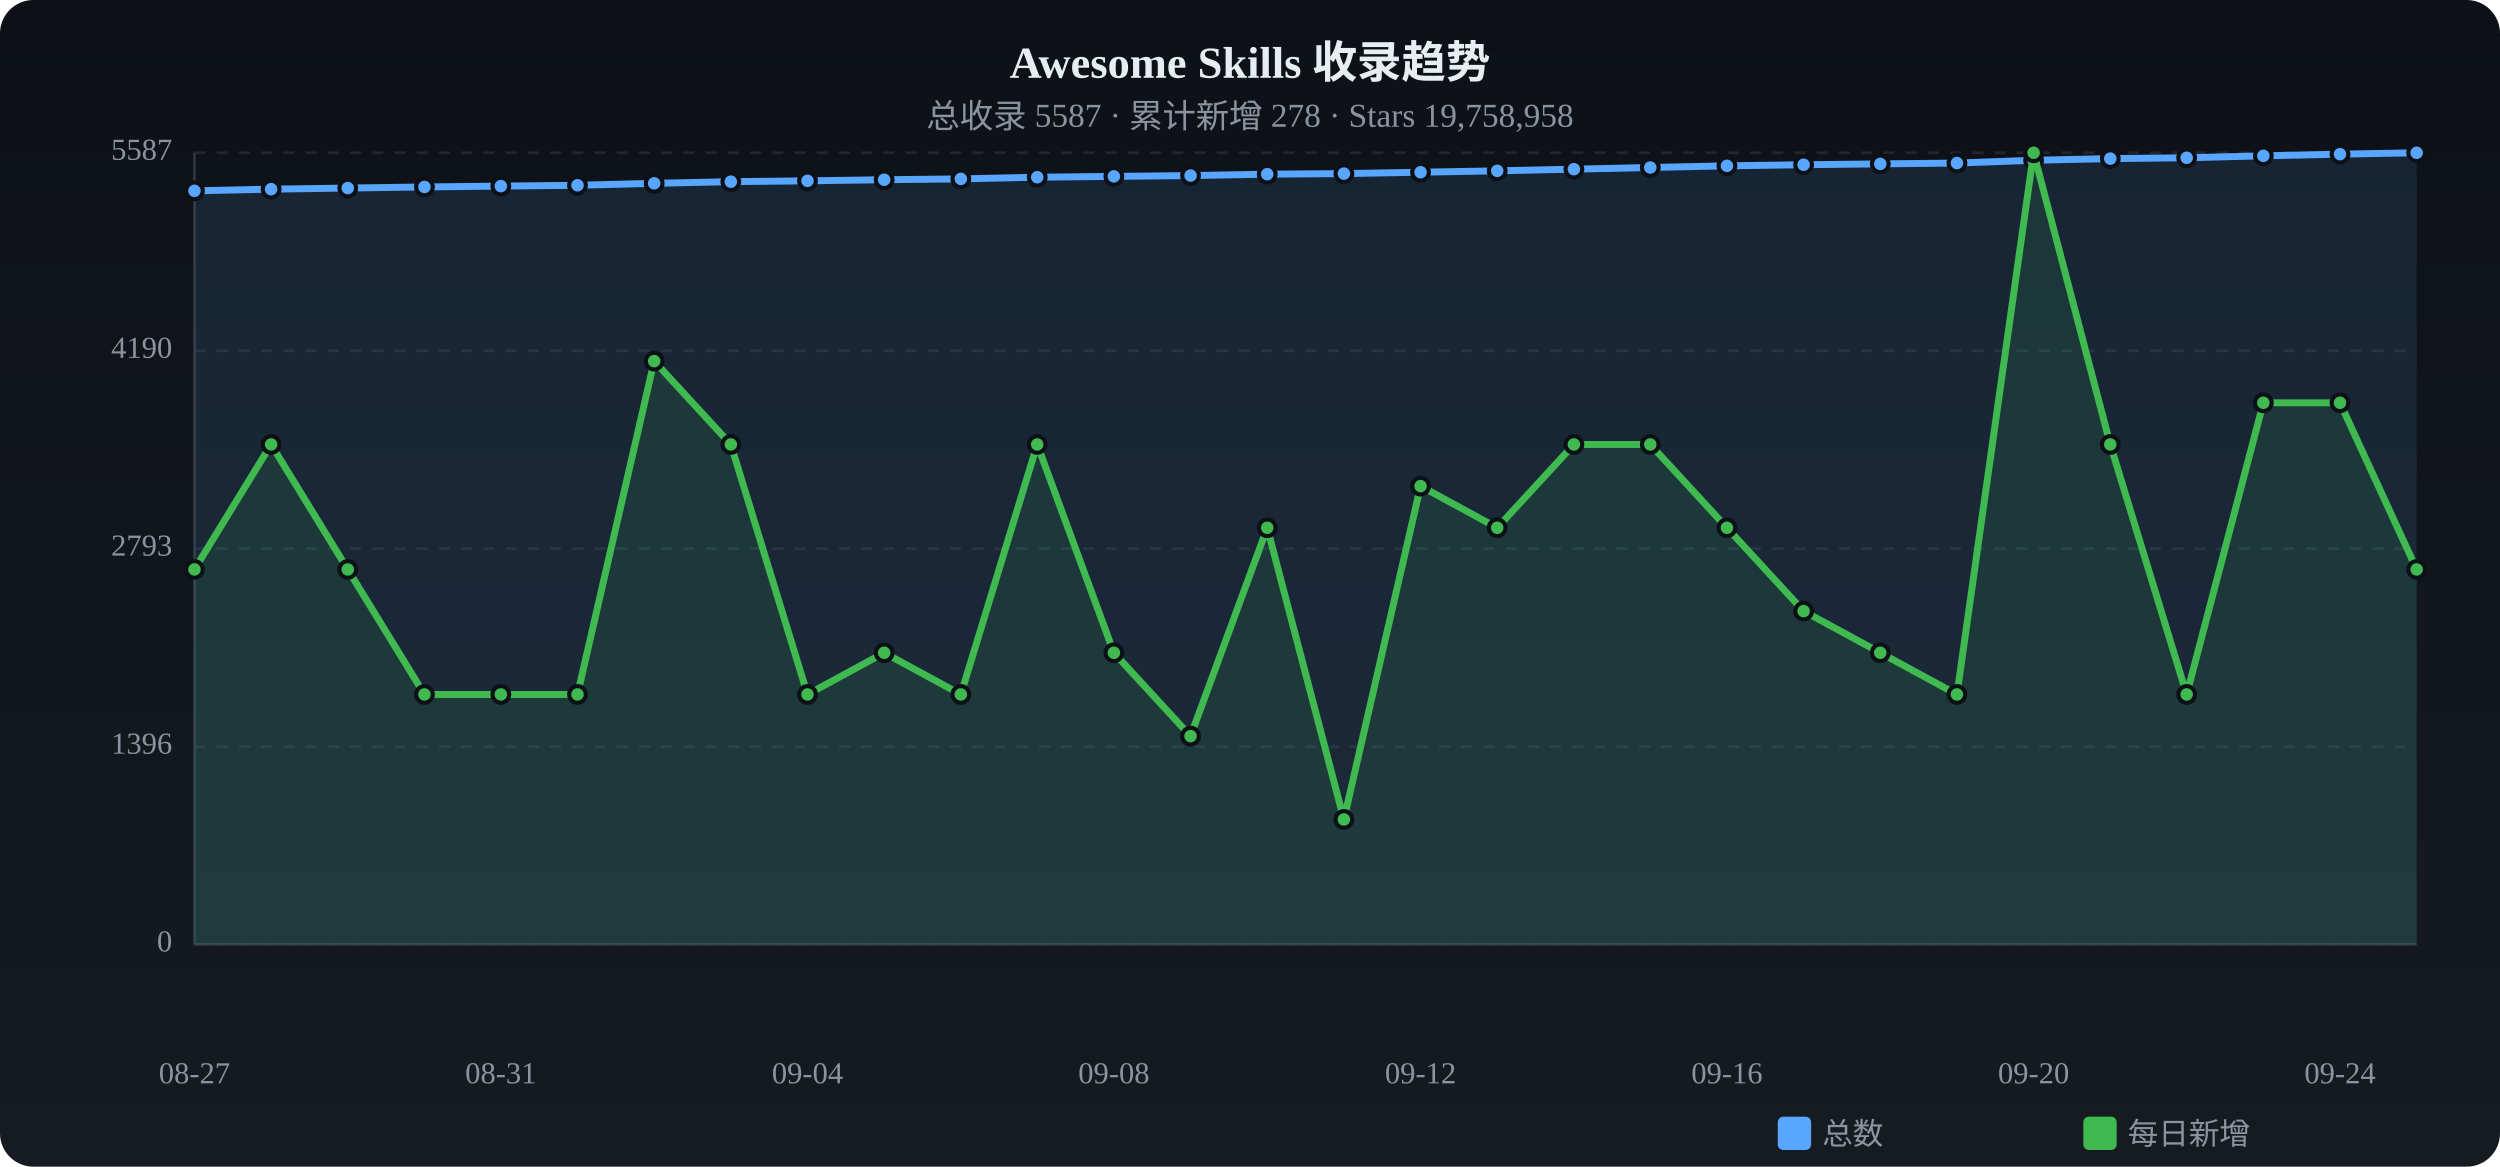
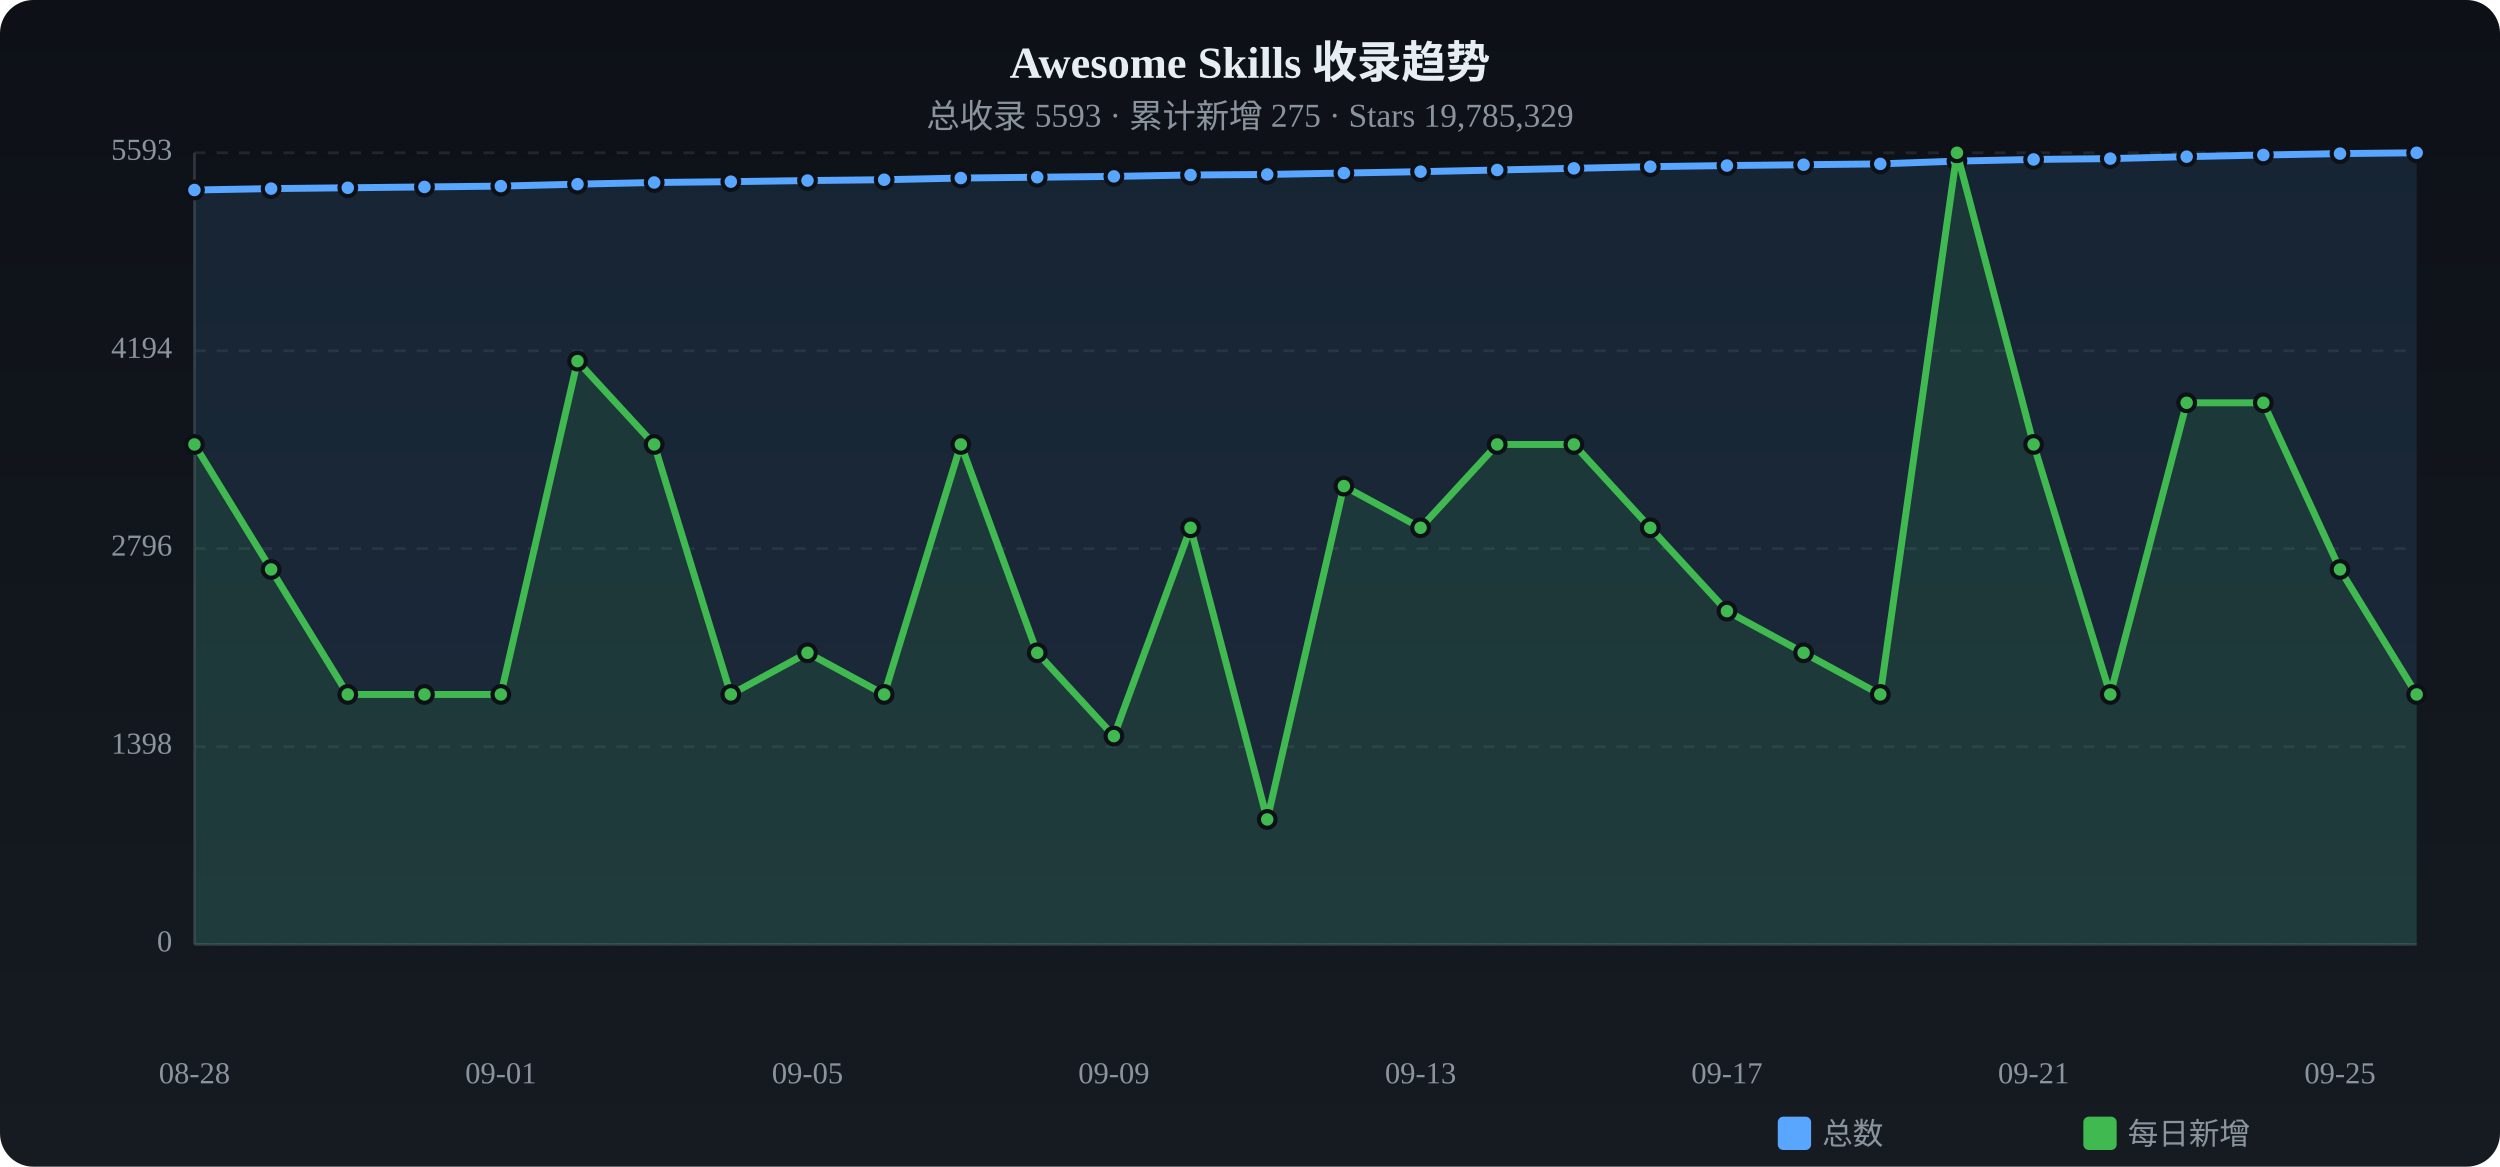
<svg xmlns="http://www.w3.org/2000/svg" viewBox="0 0 900 420" width="900" height="420">
  <defs>
    <linearGradient id="tbg" x1="0%" y1="0%" x2="0%" y2="100%">
      <stop offset="0%" stop-color="#0d1117" />
      <stop offset="100%" stop-color="#161b22" />
    </linearGradient>
  </defs>
  <rect width="900" height="420" rx="12" fill="url(#tbg)" />
  <text x="450.0" y="28" text-anchor="middle" fill="#e6edf3" font-size="16" font-weight="bold">Awesome Skills 收录趋势</text>
-   <text x="450.0" y="46" text-anchor="middle" fill="#8b949e" font-size="12">总收录 5587 · 累计新增 278 · Stars 19,758,958</text>
+   <text x="450.0" y="46" text-anchor="middle" fill="#8b949e" font-size="12">总收录 5593 · 累计新增 275 · Stars 19,785,329</text>
  <text x="62" y="340.0" text-anchor="end" fill="#8b949e" font-size="11" dominant-baseline="middle">0</text>
  <line x1="70" y1="340.0" x2="870" y2="340.0" stroke="#21262d" stroke-dasharray="4 4" />
-   <text x="62" y="268.8" text-anchor="end" fill="#8b949e" font-size="11" dominant-baseline="middle">1396</text>
+   <text x="62" y="268.8" text-anchor="end" fill="#8b949e" font-size="11" dominant-baseline="middle">1398</text>
  <line x1="70" y1="268.8" x2="870" y2="268.8" stroke="#21262d" stroke-dasharray="4 4" />
-   <text x="62" y="197.5" text-anchor="end" fill="#8b949e" font-size="11" dominant-baseline="middle">2793</text>
+   <text x="62" y="197.5" text-anchor="end" fill="#8b949e" font-size="11" dominant-baseline="middle">2796</text>
  <line x1="70" y1="197.5" x2="870" y2="197.5" stroke="#21262d" stroke-dasharray="4 4" />
-   <text x="62" y="126.3" text-anchor="end" fill="#8b949e" font-size="11" dominant-baseline="middle">4190</text>
+   <text x="62" y="126.3" text-anchor="end" fill="#8b949e" font-size="11" dominant-baseline="middle">4194</text>
  <line x1="70" y1="126.3" x2="870" y2="126.3" stroke="#21262d" stroke-dasharray="4 4" />
-   <text x="62" y="55.0" text-anchor="end" fill="#8b949e" font-size="11" dominant-baseline="middle">5587</text>
+   <text x="62" y="55.0" text-anchor="end" fill="#8b949e" font-size="11" dominant-baseline="middle">5593</text>
  <line x1="70" y1="55.0" x2="870" y2="55.0" stroke="#21262d" stroke-dasharray="4 4" />
  <line x1="70" y1="55" x2="70" y2="340" stroke="#30363d" />
  <line x1="70" y1="340" x2="870" y2="340" stroke="#30363d" />
-   <path d="M70.0,68.7 L97.6,68.1 L125.2,67.7 L152.8,67.3 L180.3,67.0 L207.9,66.7 L235.5,66.0 L263.1,65.4 L290.7,65.1 L318.3,64.7 L345.9,64.4 L373.4,63.8 L401.0,63.5 L428.6,63.2 L456.2,62.7 L483.8,62.5 L511.4,62.0 L539.0,61.5 L566.6,60.9 L594.1,60.3 L621.7,59.7 L649.3,59.3 L676.9,59.0 L704.5,58.7 L732.1,57.7 L759.7,57.1 L787.2,56.8 L814.8,56.1 L842.4,55.5 L870.0,55.0 L870.0,340 L70.0,340 Z" fill="#58a6ff" opacity="0.12" />
-   <polyline points="70.0,68.7 97.6,68.1 125.2,67.7 152.8,67.3 180.3,67.0 207.9,66.7 235.5,66.0 263.1,65.4 290.7,65.1 318.3,64.7 345.9,64.4 373.4,63.8 401.0,63.5 428.6,63.2 456.2,62.7 483.8,62.5 511.4,62.0 539.0,61.5 566.6,60.9 594.1,60.3 621.7,59.7 649.3,59.3 676.9,59.0 704.5,58.7 732.1,57.7 759.7,57.1 787.2,56.8 814.8,56.1 842.4,55.5 870.0,55.0" fill="none" stroke="#58a6ff" stroke-width="2.5" stroke-linecap="round" stroke-linejoin="round" />
-   <circle cx="70.0" cy="68.7" r="3" fill="#58a6ff" stroke="#0d1117" stroke-width="1.5" />
-   <circle cx="97.6" cy="68.1" r="3" fill="#58a6ff" stroke="#0d1117" stroke-width="1.5" />
-   <circle cx="125.2" cy="67.7" r="3" fill="#58a6ff" stroke="#0d1117" stroke-width="1.5" />
+   <path d="M70.0,68.4 L97.6,67.9 L125.2,67.6 L152.8,67.3 L180.3,67.0 L207.9,66.3 L235.5,65.7 L263.1,65.4 L290.7,65.0 L318.3,64.7 L345.9,64.1 L373.4,63.8 L401.0,63.5 L428.6,63.0 L456.2,62.8 L483.8,62.3 L511.4,61.8 L539.0,61.2 L566.6,60.6 L594.1,60.0 L621.7,59.6 L649.3,59.3 L676.9,59.0 L704.5,58.0 L732.1,57.4 L759.7,57.1 L787.2,56.4 L814.8,55.8 L842.4,55.3 L870.0,55.0 L870.0,340 L70.0,340 Z" fill="#58a6ff" opacity="0.12" />
+   <polyline points="70.0,68.4 97.6,67.9 125.2,67.6 152.8,67.3 180.3,67.0 207.9,66.3 235.5,65.7 263.1,65.4 290.7,65.0 318.3,64.7 345.9,64.1 373.4,63.8 401.0,63.5 428.6,63.0 456.2,62.8 483.8,62.3 511.4,61.8 539.0,61.2 566.6,60.6 594.1,60.0 621.7,59.6 649.3,59.3 676.9,59.0 704.5,58.0 732.1,57.4 759.7,57.1 787.2,56.4 814.8,55.8 842.4,55.3 870.0,55.0" fill="none" stroke="#58a6ff" stroke-width="2.5" stroke-linecap="round" stroke-linejoin="round" />
+   <circle cx="70.0" cy="68.4" r="3" fill="#58a6ff" stroke="#0d1117" stroke-width="1.5" />
+   <circle cx="97.6" cy="67.9" r="3" fill="#58a6ff" stroke="#0d1117" stroke-width="1.5" />
+   <circle cx="125.2" cy="67.6" r="3" fill="#58a6ff" stroke="#0d1117" stroke-width="1.5" />
  <circle cx="152.8" cy="67.3" r="3" fill="#58a6ff" stroke="#0d1117" stroke-width="1.5" />
  <circle cx="180.3" cy="67.0" r="3" fill="#58a6ff" stroke="#0d1117" stroke-width="1.5" />
-   <circle cx="207.9" cy="66.7" r="3" fill="#58a6ff" stroke="#0d1117" stroke-width="1.5" />
-   <circle cx="235.5" cy="66.0" r="3" fill="#58a6ff" stroke="#0d1117" stroke-width="1.5" />
+   <circle cx="207.9" cy="66.3" r="3" fill="#58a6ff" stroke="#0d1117" stroke-width="1.5" />
+   <circle cx="235.5" cy="65.7" r="3" fill="#58a6ff" stroke="#0d1117" stroke-width="1.5" />
  <circle cx="263.1" cy="65.4" r="3" fill="#58a6ff" stroke="#0d1117" stroke-width="1.5" />
-   <circle cx="290.7" cy="65.1" r="3" fill="#58a6ff" stroke="#0d1117" stroke-width="1.5" />
+   <circle cx="290.7" cy="65.0" r="3" fill="#58a6ff" stroke="#0d1117" stroke-width="1.5" />
  <circle cx="318.3" cy="64.7" r="3" fill="#58a6ff" stroke="#0d1117" stroke-width="1.5" />
-   <circle cx="345.9" cy="64.4" r="3" fill="#58a6ff" stroke="#0d1117" stroke-width="1.5" />
+   <circle cx="345.9" cy="64.1" r="3" fill="#58a6ff" stroke="#0d1117" stroke-width="1.5" />
  <circle cx="373.4" cy="63.8" r="3" fill="#58a6ff" stroke="#0d1117" stroke-width="1.5" />
  <circle cx="401.0" cy="63.5" r="3" fill="#58a6ff" stroke="#0d1117" stroke-width="1.5" />
-   <circle cx="428.6" cy="63.2" r="3" fill="#58a6ff" stroke="#0d1117" stroke-width="1.5" />
-   <circle cx="456.2" cy="62.7" r="3" fill="#58a6ff" stroke="#0d1117" stroke-width="1.5" />
-   <circle cx="483.8" cy="62.5" r="3" fill="#58a6ff" stroke="#0d1117" stroke-width="1.5" />
-   <circle cx="511.4" cy="62.0" r="3" fill="#58a6ff" stroke="#0d1117" stroke-width="1.5" />
-   <circle cx="539.0" cy="61.5" r="3" fill="#58a6ff" stroke="#0d1117" stroke-width="1.5" />
-   <circle cx="566.6" cy="60.9" r="3" fill="#58a6ff" stroke="#0d1117" stroke-width="1.5" />
-   <circle cx="594.1" cy="60.3" r="3" fill="#58a6ff" stroke="#0d1117" stroke-width="1.5" />
-   <circle cx="621.7" cy="59.7" r="3" fill="#58a6ff" stroke="#0d1117" stroke-width="1.5" />
+   <circle cx="428.6" cy="63.0" r="3" fill="#58a6ff" stroke="#0d1117" stroke-width="1.5" />
+   <circle cx="456.2" cy="62.8" r="3" fill="#58a6ff" stroke="#0d1117" stroke-width="1.5" />
+   <circle cx="483.8" cy="62.3" r="3" fill="#58a6ff" stroke="#0d1117" stroke-width="1.5" />
+   <circle cx="511.4" cy="61.8" r="3" fill="#58a6ff" stroke="#0d1117" stroke-width="1.5" />
+   <circle cx="539.0" cy="61.2" r="3" fill="#58a6ff" stroke="#0d1117" stroke-width="1.5" />
+   <circle cx="566.6" cy="60.6" r="3" fill="#58a6ff" stroke="#0d1117" stroke-width="1.5" />
+   <circle cx="594.1" cy="60.0" r="3" fill="#58a6ff" stroke="#0d1117" stroke-width="1.5" />
+   <circle cx="621.7" cy="59.6" r="3" fill="#58a6ff" stroke="#0d1117" stroke-width="1.5" />
  <circle cx="649.3" cy="59.3" r="3" fill="#58a6ff" stroke="#0d1117" stroke-width="1.5" />
  <circle cx="676.9" cy="59.0" r="3" fill="#58a6ff" stroke="#0d1117" stroke-width="1.5" />
-   <circle cx="704.5" cy="58.7" r="3" fill="#58a6ff" stroke="#0d1117" stroke-width="1.5" />
-   <circle cx="732.1" cy="57.7" r="3" fill="#58a6ff" stroke="#0d1117" stroke-width="1.5" />
+   <circle cx="704.5" cy="58.0" r="3" fill="#58a6ff" stroke="#0d1117" stroke-width="1.5" />
+   <circle cx="732.1" cy="57.4" r="3" fill="#58a6ff" stroke="#0d1117" stroke-width="1.5" />
  <circle cx="759.7" cy="57.1" r="3" fill="#58a6ff" stroke="#0d1117" stroke-width="1.5" />
-   <circle cx="787.2" cy="56.8" r="3" fill="#58a6ff" stroke="#0d1117" stroke-width="1.5" />
-   <circle cx="814.8" cy="56.1" r="3" fill="#58a6ff" stroke="#0d1117" stroke-width="1.5" />
-   <circle cx="842.4" cy="55.5" r="3" fill="#58a6ff" stroke="#0d1117" stroke-width="1.5" />
+   <circle cx="787.2" cy="56.4" r="3" fill="#58a6ff" stroke="#0d1117" stroke-width="1.5" />
+   <circle cx="814.8" cy="55.8" r="3" fill="#58a6ff" stroke="#0d1117" stroke-width="1.5" />
+   <circle cx="842.4" cy="55.3" r="3" fill="#58a6ff" stroke="#0d1117" stroke-width="1.5" />
  <circle cx="870.0" cy="55.0" r="3" fill="#58a6ff" stroke="#0d1117" stroke-width="1.5" />
-   <path d="M70.0,205.0 L97.6,160.0 L125.2,205.0 L152.8,250.0 L180.3,250.0 L207.9,250.0 L235.5,130.0 L263.1,160.0 L290.7,250.0 L318.3,235.0 L345.9,250.0 L373.4,160.0 L401.0,235.0 L428.6,265.0 L456.2,190.0 L483.8,295.0 L511.4,175.0 L539.0,190.0 L566.6,160.0 L594.1,160.0 L621.7,190.0 L649.3,220.0 L676.9,235.0 L704.5,250.0 L732.1,55.0 L759.7,160.0 L787.2,250.0 L814.8,145.0 L842.4,145.0 L870.0,205.0 L870.0,340 L70.0,340 Z" fill="#3fb950" opacity="0.12" />
-   <polyline points="70.0,205.0 97.6,160.0 125.2,205.0 152.8,250.0 180.3,250.0 207.9,250.0 235.5,130.0 263.1,160.0 290.7,250.0 318.3,235.0 345.9,250.0 373.4,160.0 401.0,235.0 428.6,265.0 456.2,190.0 483.8,295.0 511.4,175.0 539.0,190.0 566.6,160.0 594.1,160.0 621.7,190.0 649.3,220.0 676.9,235.0 704.5,250.0 732.1,55.0 759.7,160.0 787.2,250.0 814.8,145.0 842.4,145.0 870.0,205.0" fill="none" stroke="#3fb950" stroke-width="2.5" stroke-linecap="round" stroke-linejoin="round" />
-   <circle cx="70.0" cy="205.0" r="3" fill="#3fb950" stroke="#0d1117" stroke-width="1.5" />
-   <circle cx="97.6" cy="160.0" r="3" fill="#3fb950" stroke="#0d1117" stroke-width="1.5" />
-   <circle cx="125.2" cy="205.0" r="3" fill="#3fb950" stroke="#0d1117" stroke-width="1.5" />
+   <path d="M70.0,160.0 L97.6,205.0 L125.2,250.0 L152.8,250.0 L180.3,250.0 L207.9,130.0 L235.5,160.0 L263.1,250.0 L290.7,235.0 L318.3,250.0 L345.9,160.0 L373.4,235.0 L401.0,265.0 L428.6,190.0 L456.2,295.0 L483.8,175.0 L511.4,190.0 L539.0,160.0 L566.6,160.0 L594.1,190.0 L621.7,220.0 L649.3,235.0 L676.9,250.0 L704.5,55.0 L732.1,160.0 L759.7,250.0 L787.2,145.0 L814.8,145.0 L842.4,205.0 L870.0,250.0 L870.0,340 L70.0,340 Z" fill="#3fb950" opacity="0.12" />
+   <polyline points="70.0,160.0 97.6,205.0 125.2,250.0 152.8,250.0 180.3,250.0 207.9,130.0 235.5,160.0 263.1,250.0 290.7,235.0 318.3,250.0 345.9,160.0 373.4,235.0 401.0,265.0 428.6,190.0 456.2,295.0 483.8,175.0 511.4,190.0 539.0,160.0 566.6,160.0 594.1,190.0 621.7,220.0 649.3,235.0 676.9,250.0 704.5,55.0 732.1,160.0 759.7,250.0 787.2,145.0 814.8,145.0 842.4,205.0 870.0,250.0" fill="none" stroke="#3fb950" stroke-width="2.5" stroke-linecap="round" stroke-linejoin="round" />
+   <circle cx="70.0" cy="160.0" r="3" fill="#3fb950" stroke="#0d1117" stroke-width="1.5" />
+   <circle cx="97.6" cy="205.0" r="3" fill="#3fb950" stroke="#0d1117" stroke-width="1.5" />
+   <circle cx="125.2" cy="250.0" r="3" fill="#3fb950" stroke="#0d1117" stroke-width="1.5" />
  <circle cx="152.8" cy="250.0" r="3" fill="#3fb950" stroke="#0d1117" stroke-width="1.5" />
  <circle cx="180.3" cy="250.0" r="3" fill="#3fb950" stroke="#0d1117" stroke-width="1.5" />
-   <circle cx="207.9" cy="250.0" r="3" fill="#3fb950" stroke="#0d1117" stroke-width="1.5" />
-   <circle cx="235.5" cy="130.0" r="3" fill="#3fb950" stroke="#0d1117" stroke-width="1.5" />
-   <circle cx="263.1" cy="160.0" r="3" fill="#3fb950" stroke="#0d1117" stroke-width="1.5" />
-   <circle cx="290.7" cy="250.0" r="3" fill="#3fb950" stroke="#0d1117" stroke-width="1.5" />
-   <circle cx="318.3" cy="235.0" r="3" fill="#3fb950" stroke="#0d1117" stroke-width="1.5" />
-   <circle cx="345.9" cy="250.0" r="3" fill="#3fb950" stroke="#0d1117" stroke-width="1.5" />
-   <circle cx="373.4" cy="160.0" r="3" fill="#3fb950" stroke="#0d1117" stroke-width="1.5" />
-   <circle cx="401.0" cy="235.0" r="3" fill="#3fb950" stroke="#0d1117" stroke-width="1.5" />
-   <circle cx="428.6" cy="265.0" r="3" fill="#3fb950" stroke="#0d1117" stroke-width="1.5" />
-   <circle cx="456.2" cy="190.0" r="3" fill="#3fb950" stroke="#0d1117" stroke-width="1.5" />
-   <circle cx="483.8" cy="295.0" r="3" fill="#3fb950" stroke="#0d1117" stroke-width="1.5" />
-   <circle cx="511.4" cy="175.0" r="3" fill="#3fb950" stroke="#0d1117" stroke-width="1.5" />
-   <circle cx="539.0" cy="190.0" r="3" fill="#3fb950" stroke="#0d1117" stroke-width="1.5" />
+   <circle cx="207.9" cy="130.0" r="3" fill="#3fb950" stroke="#0d1117" stroke-width="1.5" />
+   <circle cx="235.5" cy="160.0" r="3" fill="#3fb950" stroke="#0d1117" stroke-width="1.5" />
+   <circle cx="263.1" cy="250.0" r="3" fill="#3fb950" stroke="#0d1117" stroke-width="1.5" />
+   <circle cx="290.7" cy="235.0" r="3" fill="#3fb950" stroke="#0d1117" stroke-width="1.5" />
+   <circle cx="318.3" cy="250.0" r="3" fill="#3fb950" stroke="#0d1117" stroke-width="1.5" />
+   <circle cx="345.9" cy="160.0" r="3" fill="#3fb950" stroke="#0d1117" stroke-width="1.5" />
+   <circle cx="373.4" cy="235.0" r="3" fill="#3fb950" stroke="#0d1117" stroke-width="1.5" />
+   <circle cx="401.0" cy="265.0" r="3" fill="#3fb950" stroke="#0d1117" stroke-width="1.5" />
+   <circle cx="428.6" cy="190.0" r="3" fill="#3fb950" stroke="#0d1117" stroke-width="1.5" />
+   <circle cx="456.2" cy="295.0" r="3" fill="#3fb950" stroke="#0d1117" stroke-width="1.5" />
+   <circle cx="483.8" cy="175.0" r="3" fill="#3fb950" stroke="#0d1117" stroke-width="1.5" />
+   <circle cx="511.4" cy="190.0" r="3" fill="#3fb950" stroke="#0d1117" stroke-width="1.5" />
+   <circle cx="539.0" cy="160.0" r="3" fill="#3fb950" stroke="#0d1117" stroke-width="1.5" />
  <circle cx="566.6" cy="160.0" r="3" fill="#3fb950" stroke="#0d1117" stroke-width="1.5" />
-   <circle cx="594.1" cy="160.0" r="3" fill="#3fb950" stroke="#0d1117" stroke-width="1.5" />
-   <circle cx="621.7" cy="190.0" r="3" fill="#3fb950" stroke="#0d1117" stroke-width="1.5" />
-   <circle cx="649.3" cy="220.0" r="3" fill="#3fb950" stroke="#0d1117" stroke-width="1.5" />
-   <circle cx="676.9" cy="235.0" r="3" fill="#3fb950" stroke="#0d1117" stroke-width="1.5" />
-   <circle cx="704.5" cy="250.0" r="3" fill="#3fb950" stroke="#0d1117" stroke-width="1.5" />
-   <circle cx="732.1" cy="55.0" r="3" fill="#3fb950" stroke="#0d1117" stroke-width="1.5" />
-   <circle cx="759.7" cy="160.0" r="3" fill="#3fb950" stroke="#0d1117" stroke-width="1.5" />
-   <circle cx="787.2" cy="250.0" r="3" fill="#3fb950" stroke="#0d1117" stroke-width="1.5" />
+   <circle cx="594.1" cy="190.0" r="3" fill="#3fb950" stroke="#0d1117" stroke-width="1.5" />
+   <circle cx="621.7" cy="220.0" r="3" fill="#3fb950" stroke="#0d1117" stroke-width="1.5" />
+   <circle cx="649.3" cy="235.0" r="3" fill="#3fb950" stroke="#0d1117" stroke-width="1.5" />
+   <circle cx="676.9" cy="250.0" r="3" fill="#3fb950" stroke="#0d1117" stroke-width="1.5" />
+   <circle cx="704.5" cy="55.0" r="3" fill="#3fb950" stroke="#0d1117" stroke-width="1.5" />
+   <circle cx="732.1" cy="160.0" r="3" fill="#3fb950" stroke="#0d1117" stroke-width="1.5" />
+   <circle cx="759.7" cy="250.0" r="3" fill="#3fb950" stroke="#0d1117" stroke-width="1.5" />
+   <circle cx="787.2" cy="145.0" r="3" fill="#3fb950" stroke="#0d1117" stroke-width="1.5" />
  <circle cx="814.8" cy="145.0" r="3" fill="#3fb950" stroke="#0d1117" stroke-width="1.5" />
-   <circle cx="842.4" cy="145.0" r="3" fill="#3fb950" stroke="#0d1117" stroke-width="1.5" />
-   <circle cx="870.0" cy="205.0" r="3" fill="#3fb950" stroke="#0d1117" stroke-width="1.5" />
-   <text x="70.0" y="390" text-anchor="middle" fill="#8b949e" font-size="11">08-27</text>
-   <text x="180.3" y="390" text-anchor="middle" fill="#8b949e" font-size="11">08-31</text>
-   <text x="290.7" y="390" text-anchor="middle" fill="#8b949e" font-size="11">09-04</text>
-   <text x="401.0" y="390" text-anchor="middle" fill="#8b949e" font-size="11">09-08</text>
-   <text x="511.4" y="390" text-anchor="middle" fill="#8b949e" font-size="11">09-12</text>
-   <text x="621.7" y="390" text-anchor="middle" fill="#8b949e" font-size="11">09-16</text>
-   <text x="732.1" y="390" text-anchor="middle" fill="#8b949e" font-size="11">09-20</text>
-   <text x="842.4" y="390" text-anchor="middle" fill="#8b949e" font-size="11">09-24</text>
+   <circle cx="842.4" cy="205.0" r="3" fill="#3fb950" stroke="#0d1117" stroke-width="1.5" />
+   <circle cx="870.0" cy="250.0" r="3" fill="#3fb950" stroke="#0d1117" stroke-width="1.5" />
+   <text x="70.0" y="390" text-anchor="middle" fill="#8b949e" font-size="11">08-28</text>
+   <text x="180.3" y="390" text-anchor="middle" fill="#8b949e" font-size="11">09-01</text>
+   <text x="290.7" y="390" text-anchor="middle" fill="#8b949e" font-size="11">09-05</text>
+   <text x="401.0" y="390" text-anchor="middle" fill="#8b949e" font-size="11">09-09</text>
+   <text x="511.4" y="390" text-anchor="middle" fill="#8b949e" font-size="11">09-13</text>
+   <text x="621.7" y="390" text-anchor="middle" fill="#8b949e" font-size="11">09-17</text>
+   <text x="732.1" y="390" text-anchor="middle" fill="#8b949e" font-size="11">09-21</text>
+   <text x="842.4" y="390" text-anchor="middle" fill="#8b949e" font-size="11">09-25</text>
  <rect x="640" y="402" width="12" height="12" rx="2" fill="#58a6ff" />
  <text x="656" y="412" fill="#8b949e" font-size="11">总数</text>
  <rect x="750" y="402" width="12" height="12" rx="2" fill="#3fb950" />
  <text x="766" y="412" fill="#8b949e" font-size="11">每日新增</text>
</svg>
